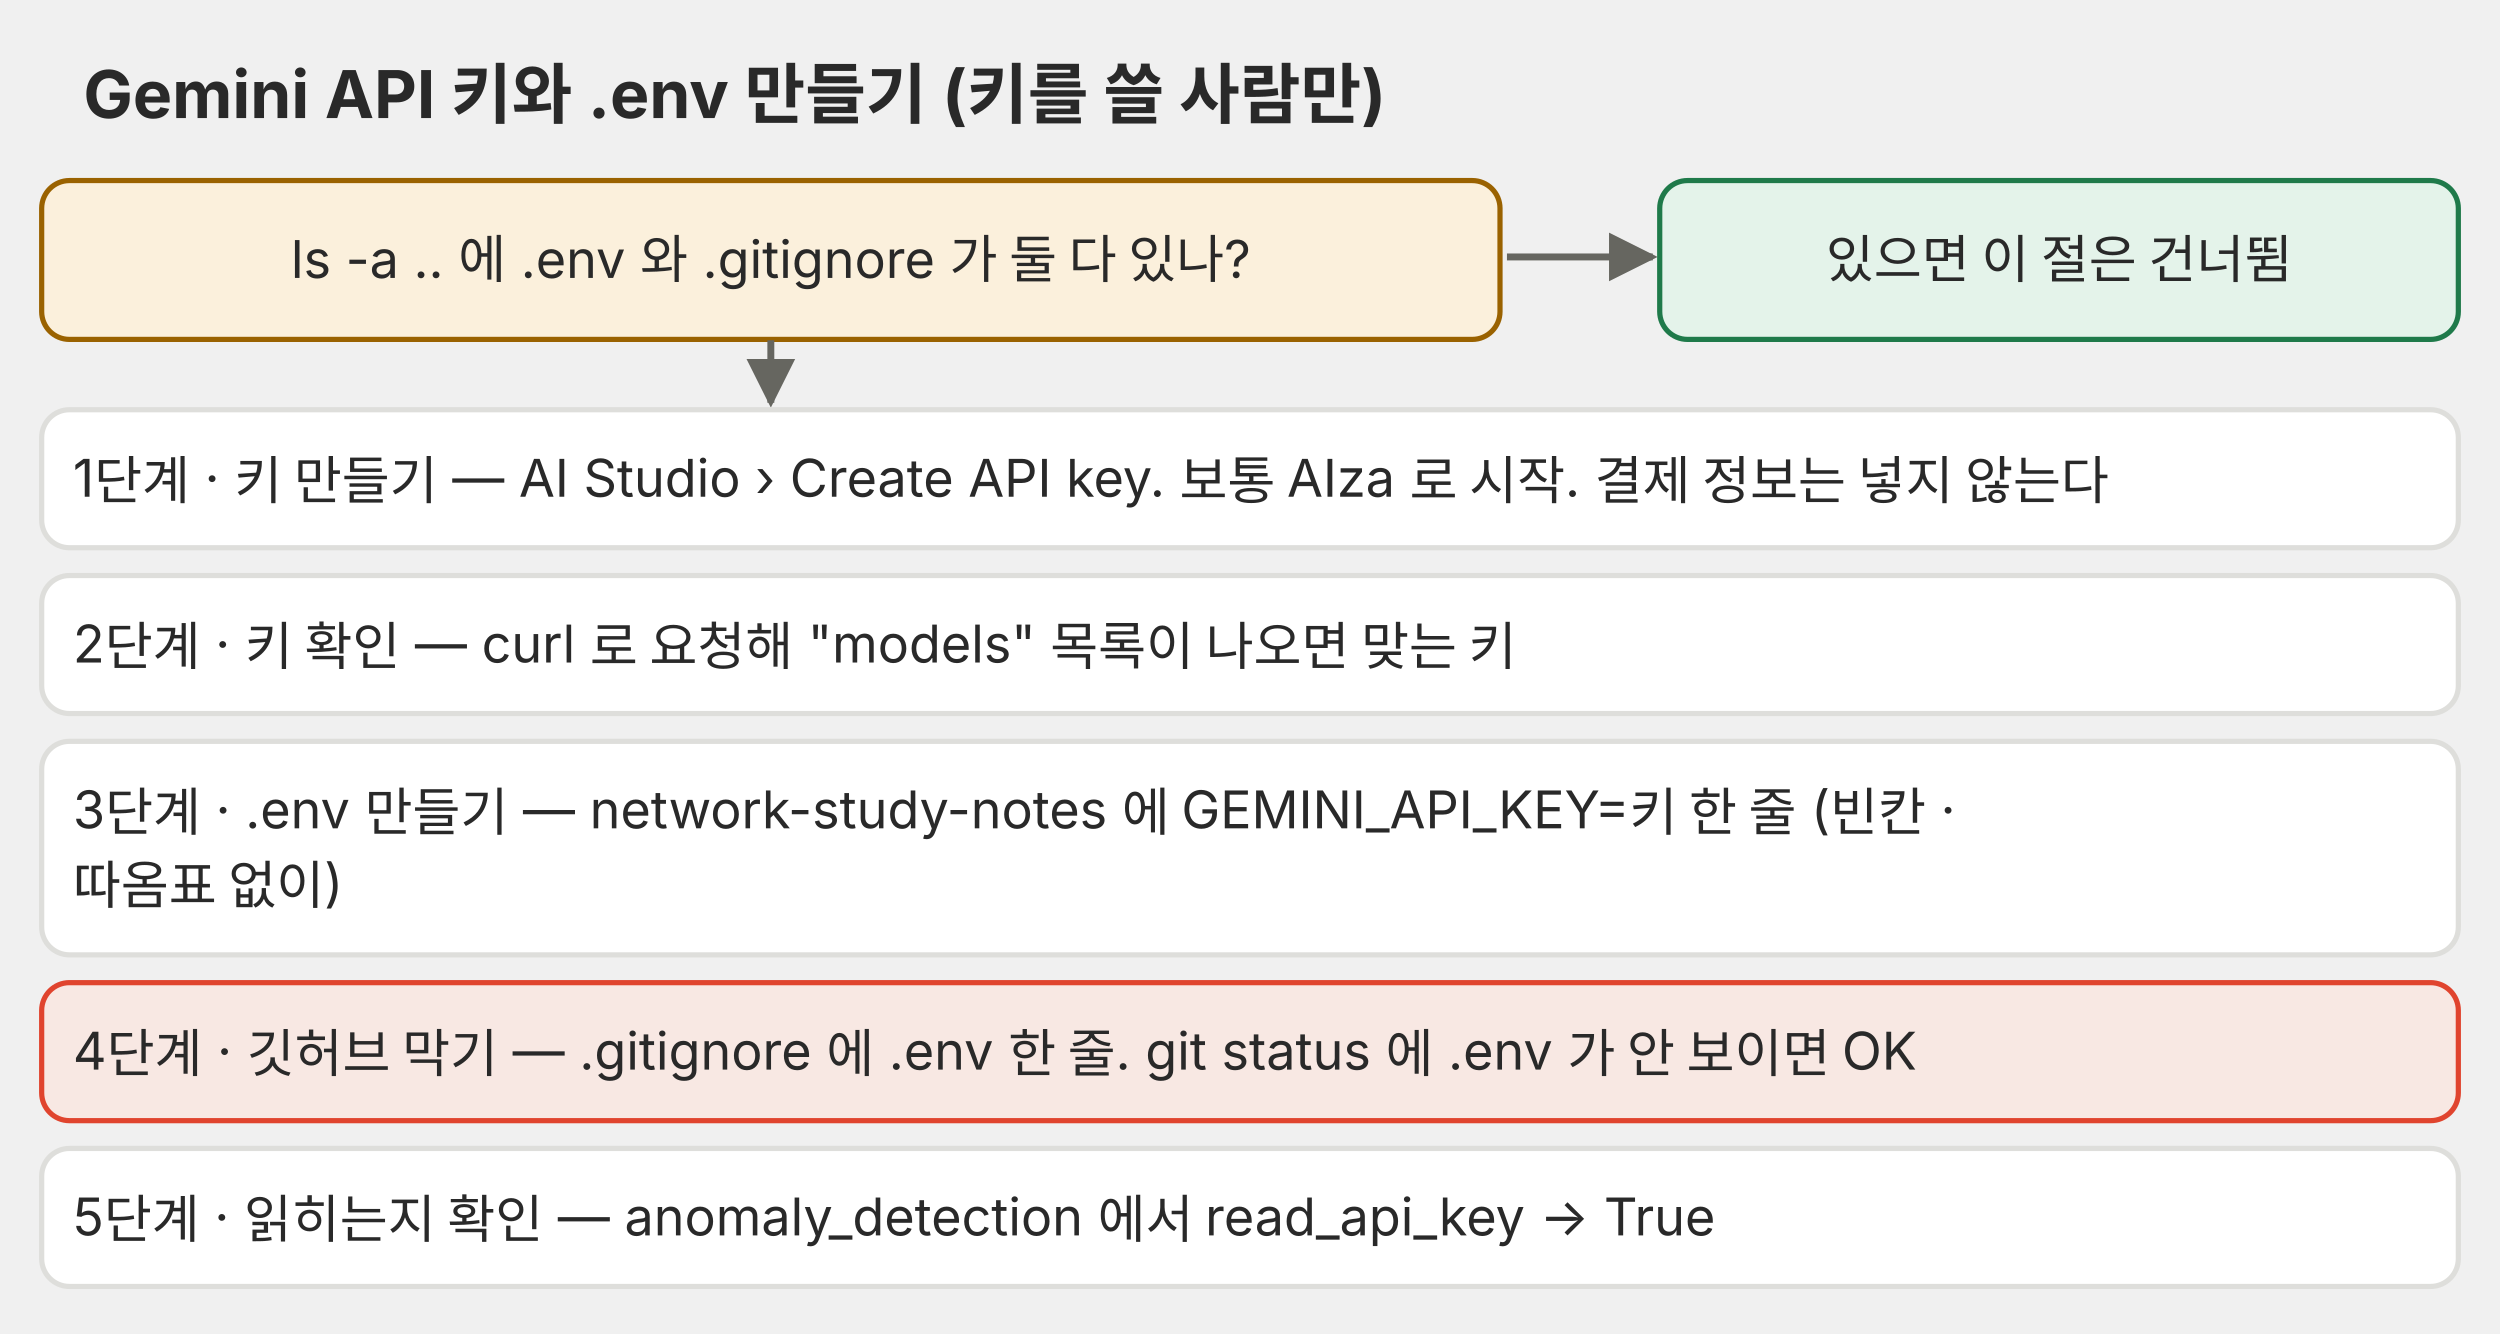
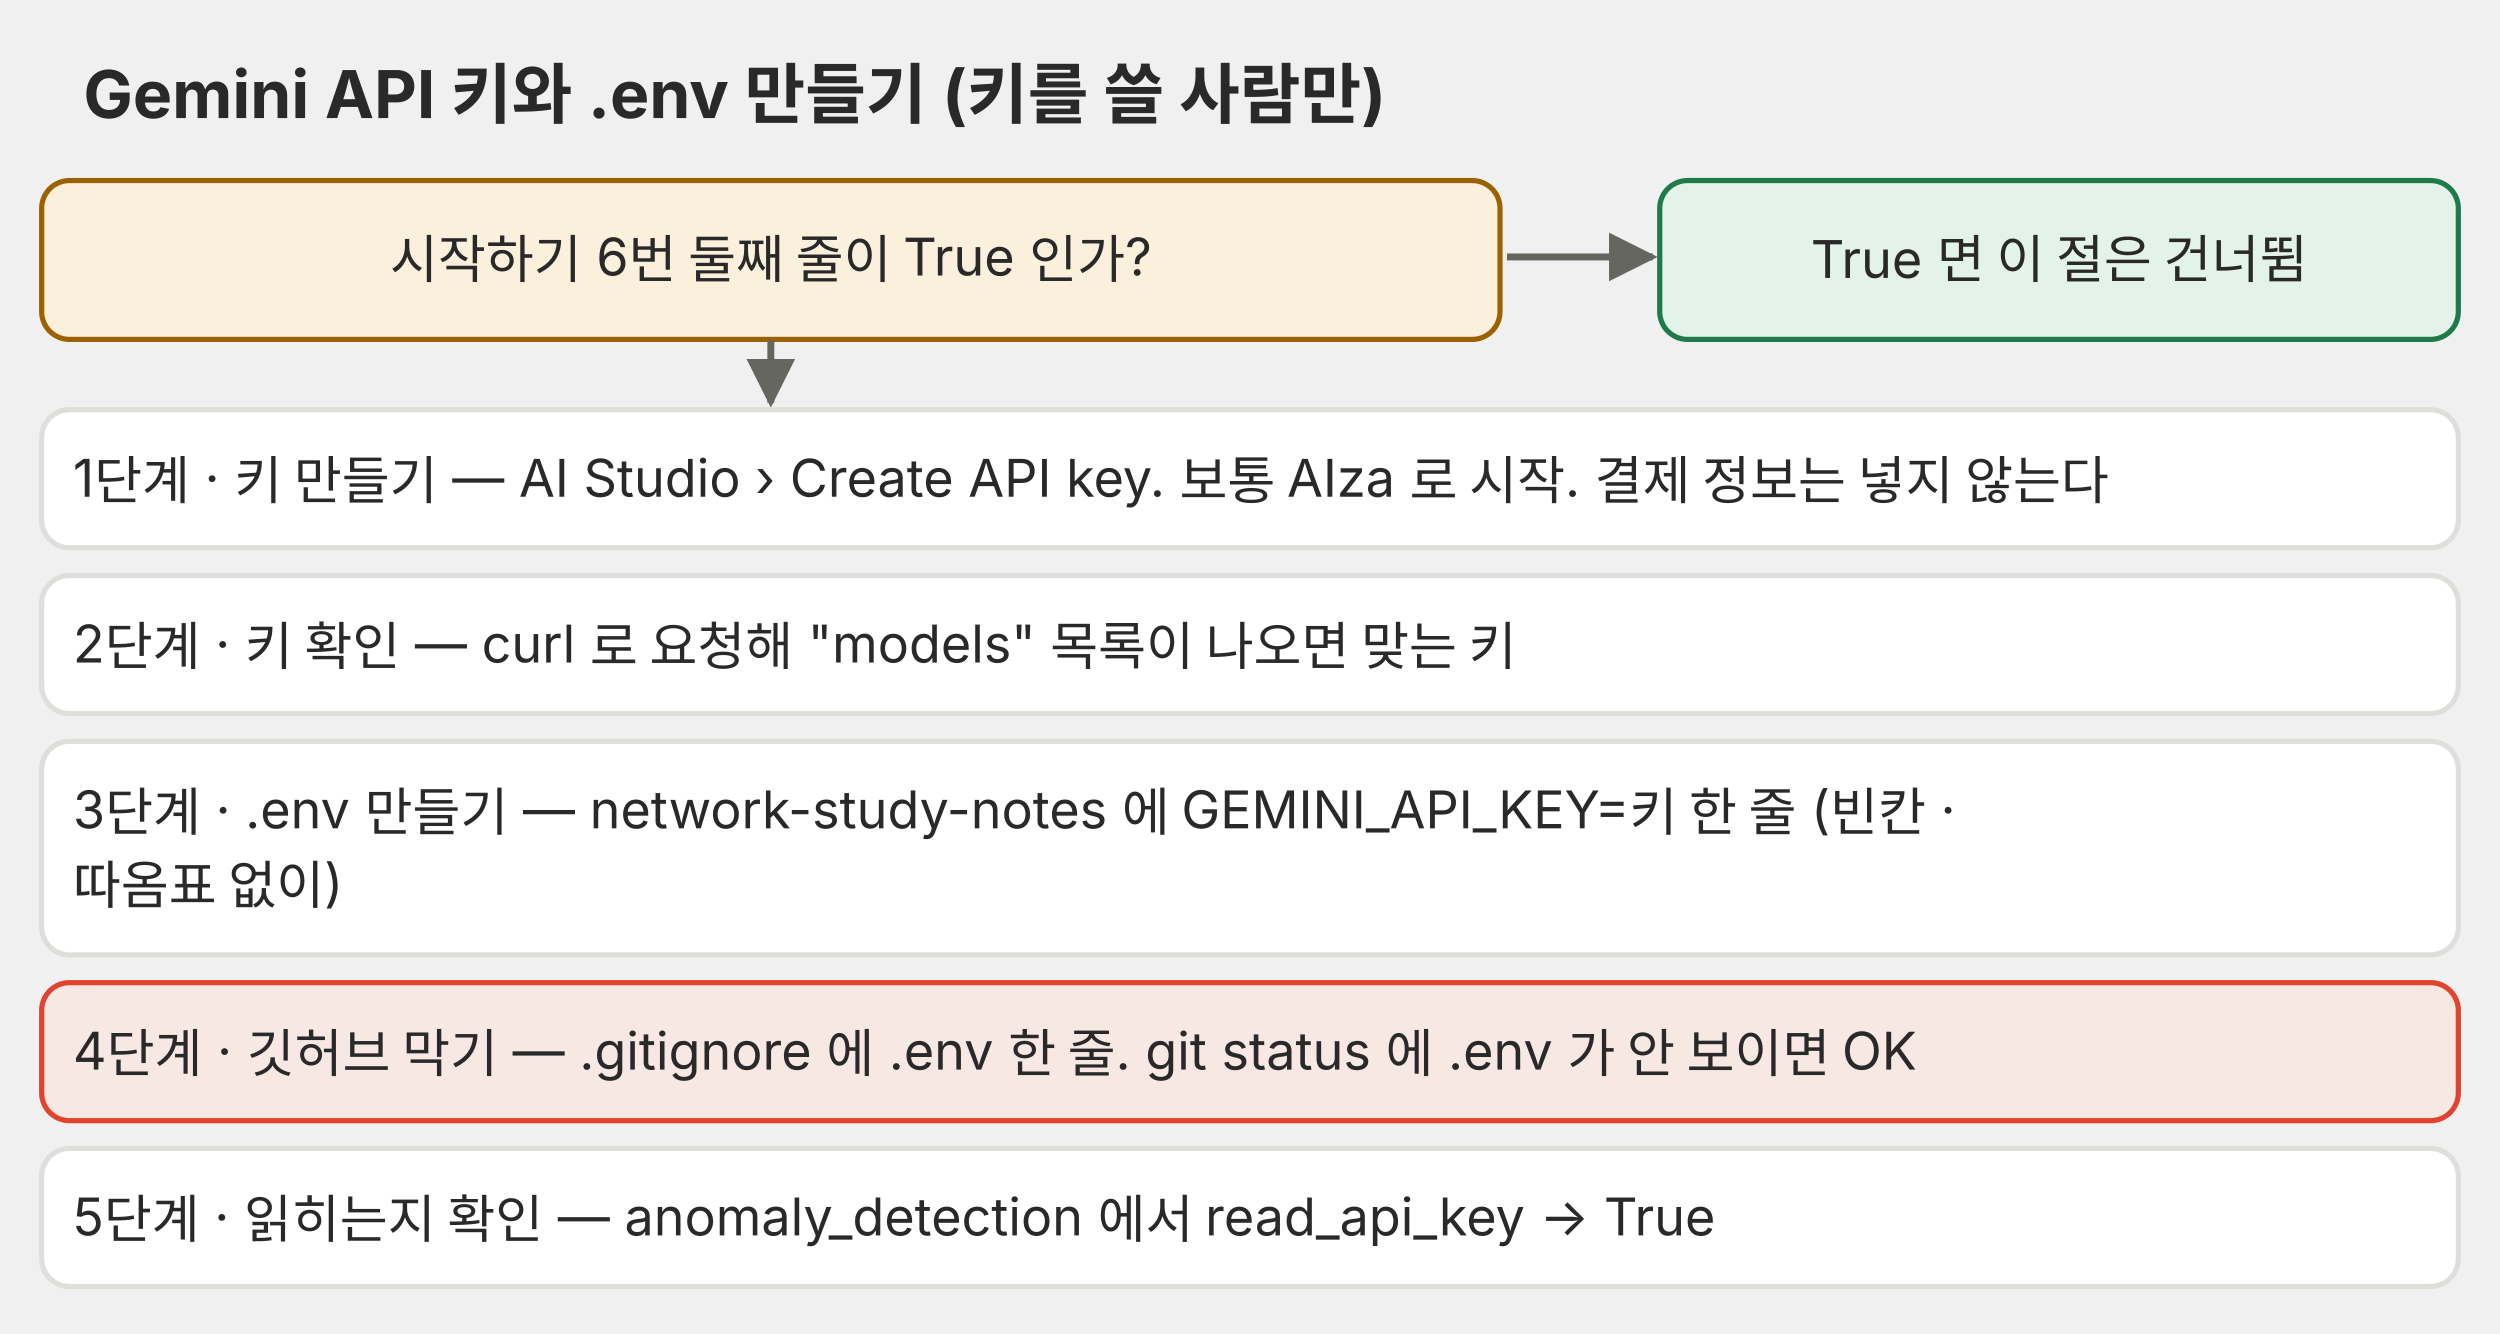
<svg xmlns="http://www.w3.org/2000/svg" viewBox="0 0 720 384" role="img">
  <defs>
    <marker id="a-p03" viewBox="0 0 10 10" refX="9" refY="5" markerWidth="7" markerHeight="7" orient="auto-start-reverse">
      <path d="M0 0L10 5L0 10z" fill="#666660" />
    </marker>
  </defs>
  <g font-family="Pretendard, 'Noto Sans KR', -apple-system, 'Segoe UI', sans-serif">
    <text x="24" y="34" font-size="19" text-anchor="start" fill="#292929" font-weight="700">Gemini API 키와 .env 만들기 (키를 쓸 사람만)</text>
    <rect x="12" y="52" width="420" height="45.75" rx="8" fill="#fbf0dc" stroke="#9a6200" stroke-width="1.5" />
-     <text x="222" y="80.05" font-size="15" text-anchor="middle" fill="#292929">ls -a .. 에 .env 와 .gitignore 가 둘 다 있나?</text>
+     <text x="222" y="80.05" font-size="15" text-anchor="middle" fill="#292929">시작하기 6번 둘째 줄이 True 인가?</text>
    <line x1="434" y1="74" x2="476" y2="74" stroke="#666660" stroke-width="2" marker-end="url(#a-p03)" />
    <rect x="478" y="52" width="230" height="45.75" rx="8" fill="#e4f3ea" stroke="#1f7a4a" stroke-width="1.5" />
-     <text x="593" y="80.05" font-size="15" text-anchor="middle" fill="#292929">있으면 이 절은 건너뜀</text>
+     <text x="593" y="80.05" font-size="15" text-anchor="middle" fill="#292929">True 면 이 절은 건너뜀</text>
    <line x1="222" y1="98" x2="222" y2="116" stroke="#666660" stroke-width="2" marker-end="url(#a-p03)" />
    <rect x="12" y="118" width="696" height="39.75" rx="8" fill="#ffffff" stroke="#dededb" stroke-width="1.5" />
    <text x="21" y="143.05" font-size="15" text-anchor="start" fill="#292929">1단계 · 키 만들기 — AI Studio › Create API key. 보통 AIza 로 시작. 결제 정보는 넣지 않는다</text>
    <rect x="12" y="165.75" width="696" height="39.75" rx="8" fill="#ffffff" stroke="#dededb" stroke-width="1.5" />
    <text x="21" y="190.8" font-size="15" text-anchor="start" fill="#292929">2단계 · 키 확인 — curl 로 요청해 "models" 목록이 나오면 맞는 키</text>
    <rect x="12" y="213.5" width="696" height="61.5" rx="8" fill="#ffffff" stroke="#dededb" stroke-width="1.5" />
    <text x="21" y="238.55" font-size="15" text-anchor="start" fill="#292929">3단계 · .env 만들기 — network-study-notes 에 GEMINI_API_KEY=키 한 줄 (빈칸 ·</text>
    <text x="21" y="260.3" font-size="15" text-anchor="start" fill="#292929">따옴표 없이)</text>
    <rect x="12" y="283" width="696" height="39.75" rx="8" fill="#f8e8e3" stroke="#e0442e" stroke-width="1.5" />
    <text x="21" y="308.05" font-size="15" text-anchor="start" fill="#292929">4단계 · 깃허브 막기 — .gitignore 에 .env 한 줄. git status 에 .env 가 안 보이면 OK</text>
    <rect x="12" y="330.75" width="696" height="39.75" rx="8" fill="#ffffff" stroke="#dededb" stroke-width="1.5" />
    <text x="21" y="355.8" font-size="15" text-anchor="start" fill="#292929">5단계 · 읽히는지 확인 — anomaly_detection 에서 read_api_key → True</text>
  </g>
</svg>
